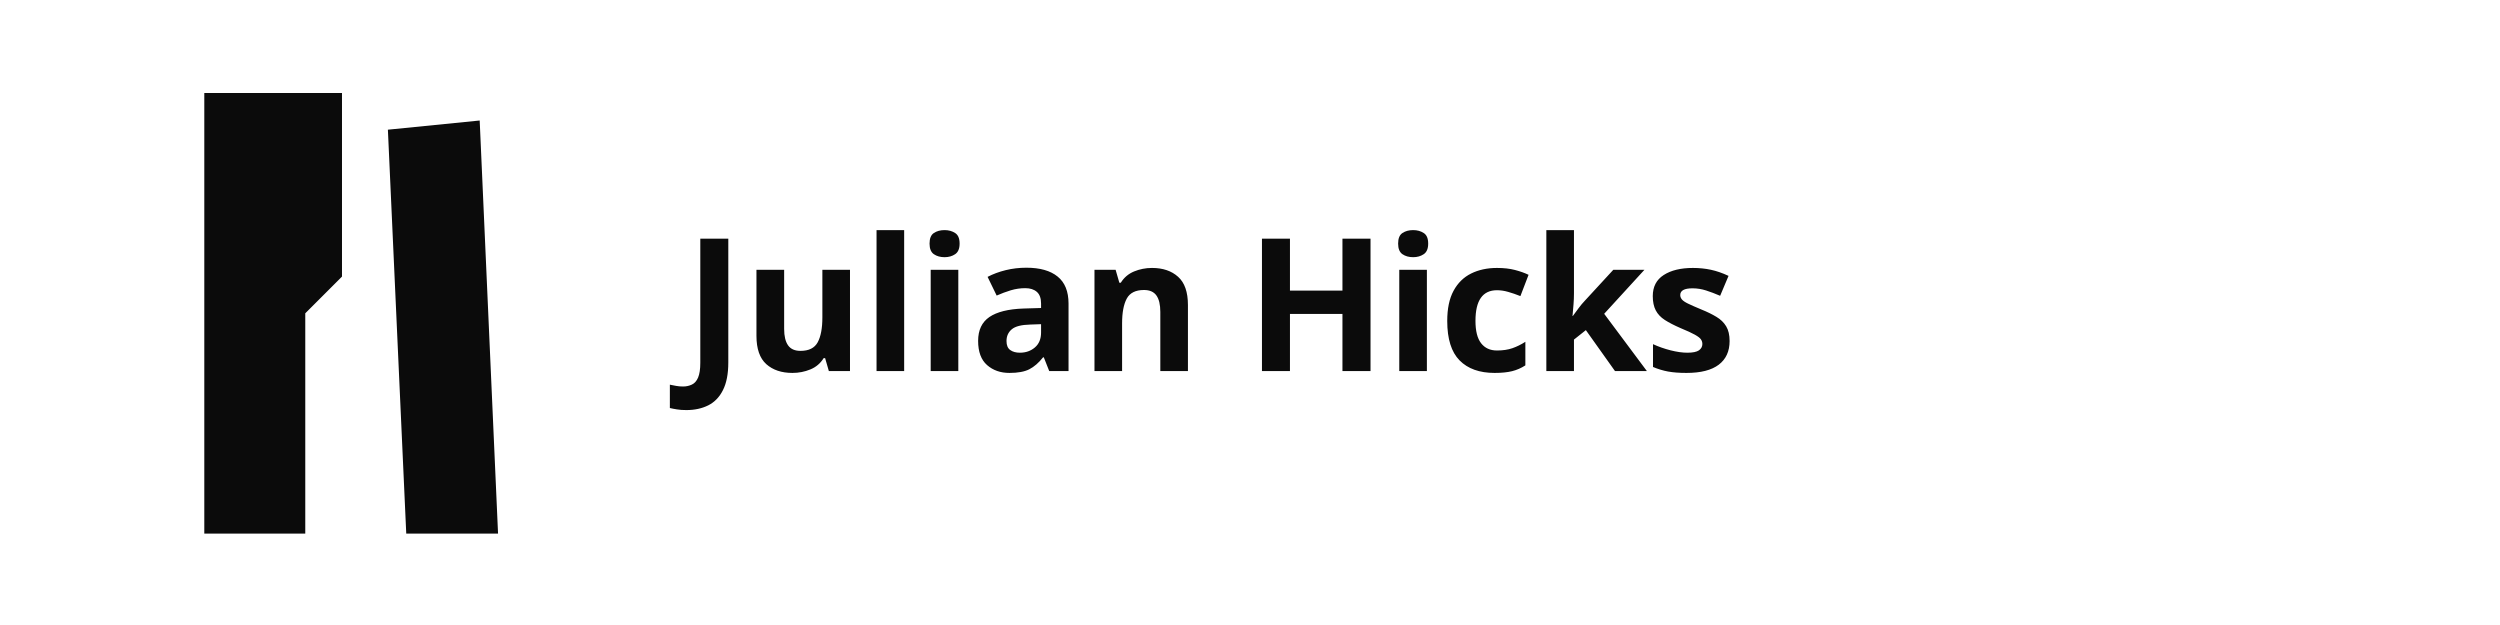
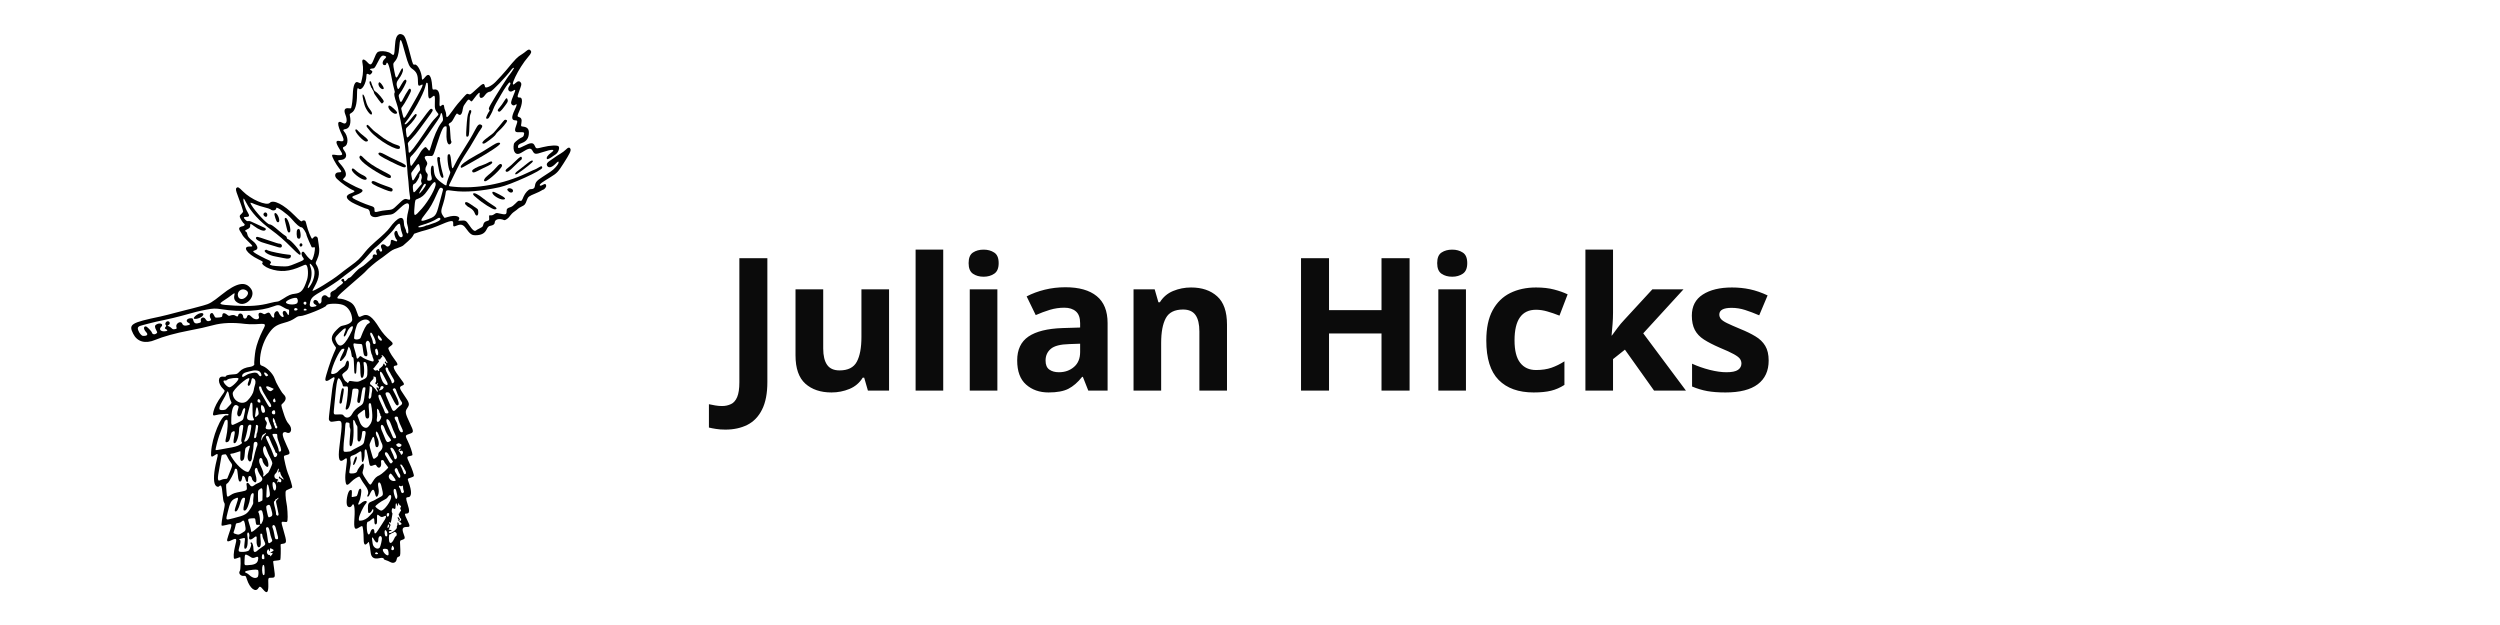
<svg xmlns="http://www.w3.org/2000/svg" width="512" height="128" viewBox="0 0 512 128">
-   <g transform="translate(8,4) scale(0.47)">
-     <path d="M 72 32 L 132 32 L 132 112 L 116 128 L 116 224 L 72 224 Z" fill="#0B0B0B" />
-     <path d="M 152 48 L 192 44 L 200 224 L 160 224 Z" fill="#0B0B0B" />
+   <g transform="translate(8,0) scale(0.10143) translate(-395,-390)">
+     <g transform="translate(0,2048) scale(0.1,-0.1)" fill="#000000" stroke="none">
+       <path d="M11225 15890c-55 -21 -81 -89 -89 -231 -13 -209 -16 -214 -85 -158 -43 34 -144 54 -218 43 -52 -8 -72 -30 -107 -122 -63 -162 -79 -173 -148 -98 -74 81 -118 70 -97 -23 18 -80 13 -219 -10 -310 -11 -46 -21 -85 -21 -87 0 -10 -31 -2 -59 13 -59 35 -101 -61 -106 -242 -3 -108 -16 -215 -32 -269 -4 -16 -12 -17 -52 -12 -80 11 -103 -35 -66 -128 51 -127 23 -213 -55 -168 -116 66 -120 -21 -11 -249 50 -107 37 -137 -52 -116 -82 18 -83 -30 -3 -158 46 -73 56 -93 56 -109 0 -23 -56 -28 -155 -11 -62 10 -63 -5 -10 -110 27 -53 74 -126 103 -162 59 -71 58 -82 -8 -83 -75 -1 -96 -71 -38 -129 79 -80 253 -203 331 -232 44 -17 32 -35 -40 -60 -123 -43 -119 -105 12 -184 63 -38 289 -135 315 -135 22 0 50 -41 50 -74 0 -78 85 -113 185 -76 37 14 99 25 163 30 120 9 128 13 267 145 146 140 209 114 160 -65 -28 -102 -37 -218 -21 -269 24 -77 30 -177 11 -184 -15 -6 -35 25 -35 56 0 7 -10 32 -22 57 -13 28 -22 66 -22 101 -3 165 -127 120 -291 -106 -40 -55 -136 -147 -282 -272 -74 -63 -153 -142 -198 -197 -125 -156 -157 -187 -306 -295 -79 -57 -178 -132 -219 -166 -151 -123 -550 -366 -550 -335 0 5 19 41 42 82 107 187 116 323 31 454 -12 19 -10 29 18 88 46 98 57 188 36 303 -9 50 -17 102 -17 115 0 53 -56 74 -88 33 -11 -14 -24 -25 -29 -25 -16 0 -90 181 -108 265 -10 44 -23 86 -28 93 -11 14 -53 16 -62 2 -15 -24 -45 -3 -154 108 -219 222 -432 331 -502 256 -63 -68 -383 69 -545 234 -82 84 -101 94 -128 67 -19 -20 -13 -54 26 -155 45 -113 108 -302 108 -320 0 -9 -16 -32 -36 -50 -31 -27 -35 -37 -30 -62 6 -30 70 -130 88 -136 20 -9 7 -42 -19 -47 -90 -18 -103 -44 -58 -111 15 -21 33 -53 42 -71 8 -18 57 -73 109 -122 110 -106 112 -111 39 -109 -159 4 -60 -144 171 -257 96 -47 103 -52 82 -73 -21 -21 59 -85 143 -115 217 -78 401 -64 653 50 69 31 80 33 93 20 37 -36 44 -201 14 -294 -71 -214 -118 -269 -245 -284 -82 -9 -121 -25 -244 -105 -58 -38 -93 -54 -116 -54 -18 0 -78 -12 -132 -26 -222 -59 -410 -73 -723 -55 -331 20 -341 25 -209 111 46 29 108 73 139 97 66 52 74 53 64 11 -18 -79 2 -124 70 -163 159 -93 371 129 267 280 -113 164 -290 130 -593 -113 -202 -161 -242 -185 -375 -221 -234 -63 -260 -70 -334 -87 -41 -9 -145 -36 -232 -60 -86 -24 -219 -57 -295 -74 -603 -127 -650 -156 -552 -350 81 -162 244 -207 444 -123 155 66 416 138 680 188 202 38 344 70 490 109 180 49 397 58 645 26 58 -7 136 -9 200 -6 234 15 230 19 153 -131 -61 -118 -123 -289 -142 -393 -14 -70 -32 -270 -26 -280 11 -18 -27 -48 -72 -55 -111 -16 -176 -44 -226 -98 -48 -51 -48 -51 -140 -57 -90 -6 -137 -20 -137 -41 0 -7 -19 -8 -53 -4 -115 15 -113 -140 2 -249 40 -39 42 -34 -38 -145 -84 -118 -135 -216 -158 -304 -22 -84 -14 -97 50 -78 62 19 240 32 249 18 12 -20 -4 -29 -42 -23 -100 16 -291 -448 -306 -743 -6 -105 3 -111 84 -56 56 38 61 21 29 -103 -61 -238 -72 -432 -30 -504 20 -34 57 -48 76 -29 43 43 57 14 72 -154 9 -98 18 -151 29 -167 21 -29 20 -53 -4 -163 -34 -158 -54 -295 -43 -306 7 -7 40 -2 97 12 126 31 124 39 37 -216 -44 -125 -32 -139 73 -89 99 47 105 34 62 -131 -28 -110 -36 -240 -13 -248 6 -2 34 4 60 14 26 11 52 19 57 19 16 0 11 -254 -5 -276 -35 -47 10 -107 77 -102 41 3 41 3 65 -71 60 -183 176 -271 232 -175 25 42 41 37 97 -31 77 -94 108 -60 103 112 -4 128 -4 128 61 128 79 0 81 7 55 187 -9 62 -17 122 -18 133 -2 18 6 21 66 26 37 3 72 10 78 16 8 8 13 240 6 298 -2 16 6 21 40 25 88 13 89 28 17 278 -51 176 -51 172 20 165 55 -6 55 -6 62 33 10 56 -3 284 -21 353 -8 33 -16 101 -18 152 -2 93 -2 93 60 119 34 14 67 30 73 36 11 11 -43 194 -87 293 -13 31 -35 108 -49 171 -42 194 -45 172 25 193 79 22 79 25 -6 207 -78 170 -91 232 -51 251 19 8 31 8 46 0 101 -54 141 75 52 170 -40 43 -69 105 -114 251 -43 138 -43 130 -5 165 73 66 77 124 14 183 -14 13 -41 49 -58 80 -18 30 -36 62 -42 71 -31 50 -64 121 -80 169 -29 91 -158 223 -244 251 -47 16 -51 22 -51 100 0 175 66 389 166 539 94 140 157 186 312 229 120 33 167 54 244 106 36 25 58 33 92 33 84 0 526 179 526 213 0 41 231 51 335 13 105 -37 181 -157 188 -295 2 -52 -65 -98 -178 -121 -55 -11 -66 -18 -137 -88 -126 -125 -129 -205 -14 -355 6 -8 -10 -52 -47 -127 -47 -98 -167 -468 -167 -516 0 -49 40 -44 119 13 69 50 83 33 50 -60 -19 -55 -33 -152 -83 -596 -20 -172 -20 -175 4 -199 20 -20 26 -20 122 -5 142 22 141 31 72 -521 -31 -248 -2 -326 95 -252 65 50 68 38 40 -171 -15 -110 -19 -179 -15 -235 11 -126 31 -135 116 -47 55 57 151 117 170 106 5 -3 20 -28 34 -55 14 -27 47 -78 74 -113 62 -81 82 -149 58 -195 -10 -20 -12 -33 -6 -37 16 -10 29 3 51 53 48 106 80 111 100 15 17 -82 40 -96 64 -39 18 42 19 93 3 170 -20 103 38 119 62 18 47 -196 47 -192 -33 -233 -34 -17 -73 -39 -87 -48 -14 -10 -46 -25 -73 -35 -66 -25 -77 -44 -77 -143 0 -45 5 -85 10 -88 20 -12 52 8 66 41 8 19 19 34 24 34 17 0 11 -55 -7 -71 -10 -9 -35 -36 -55 -60 -45 -55 -119 -97 -179 -101 -44 -3 -44 -3 -41 46 3 56 89 240 135 290 65 70 -16 85 -91 16 -57 -52 -75 -34 -37 39 26 49 51 204 38 237 -12 31 -42 15 -53 -28 -27 -103 -29 -107 -68 -113 -20 -3 -45 -8 -55 -10 -17 -3 -18 2 -12 58 7 77 -3 97 -39 77 -48 -25 -86 -249 -54 -310 21 -40 72 -40 93 0 43 84 68 -32 53 -250 -15 -217 2 -251 95 -189 26 17 53 29 61 26 15 -6 29 -125 30 -267 1 -110 27 -134 80 -73 24 28 24 28 30 -2 4 -16 11 -50 16 -75 5 -25 12 -75 15 -112 10 -104 66 -142 171 -119 58 13 94 8 94 -14 0 -8 18 -19 43 -26 23 -6 60 -22 83 -35 67 -39 128 -12 136 60 2 16 11 33 21 37 9 5 25 13 35 18 18 9 21 66 12 236 -5 80 -5 80 45 96 56 18 59 31 28 113 -42 111 -27 146 64 146 69 0 69 13 3 149 -52 107 -54 121 -16 121 68 0 74 49 24 201 -34 105 -33 129 7 129 82 0 87 114 15 311 -23 63 -23 65 46 85 31 9 58 23 61 32 8 20 -36 150 -87 257 -62 132 -61 137 18 150 23 4 42 12 42 19 0 42 -48 186 -92 273 -60 122 -60 123 32 153 89 29 90 42 6 218 -95 201 -100 229 -51 302 53 79 48 99 -70 270 -95 137 -98 157 -29 186 46 19 43 33 -25 122 -156 205 -184 273 -113 280 59 6 52 33 -35 147 -62 81 -118 188 -110 209 3 8 24 27 47 41 51 32 52 58 3 99 -91 75 -172 168 -230 261 -147 240 -239 303 -353 245 -60 -30 -66 -27 -91 48 -53 160 -87 206 -186 252 -74 34 -130 49 -185 50 -74 0 -37 50 167 224 44 38 112 97 150 131 39 34 102 89 142 123 39 34 79 72 87 83 22 32 202 185 266 227 30 19 102 72 160 118 93 72 116 86 201 113 53 18 108 42 121 54 13 12 57 51 98 86 44 37 85 82 98 107 12 24 23 44 25 44 1 0 33 11 71 25 38 14 114 36 170 50 55 14 157 50 226 79 289 124 327 130 322 49 -4 -60 6 -66 71 -38 83 34 128 22 179 -47 92 -126 122 -148 198 -148 117 0 187 36 225 115 30 60 40 69 95 80 43 9 70 32 70 59 0 69 91 93 190 52 24 -10 93 41 122 89 16 25 51 60 85 83 32 22 65 47 72 56 8 9 41 30 75 46 65 31 73 40 106 132 24 66 39 77 175 133 49 20 101 45 116 56 15 10 31 19 37 19 19 0 62 50 62 73 0 42 -24 52 -63 28 -39 -24 -67 -27 -67 -8 0 23 30 46 213 158 134 82 157 106 266 278 129 202 156 259 140 295 -18 38 -47 32 -95 -17 -22 -23 -72 -60 -110 -82 -38 -22 -89 -55 -113 -74 -24 -18 -68 -49 -97 -67 -57 -36 -74 -68 -55 -102 27 -50 94 -35 166 38 55 56 65 60 65 27 0 -24 -50 -90 -108 -141 -34 -30 -49 -40 -218 -149 -115 -74 -142 -106 -151 -177 -6 -51 -31 -70 -94 -70 -35 0 -106 -78 -135 -147 -37 -90 -41 -95 -77 -87 -26 5 -35 0 -86 -53 -37 -39 -71 -64 -96 -73 -72 -22 -85 -36 -85 -84 0 -71 -17 -76 -152 -45 -55 13 -57 12 -96 -15 -29 -20 -50 -27 -74 -24 -33 3 -33 3 -30 -49 3 -52 3 -52 -45 -66 -49 -14 -66 -34 -78 -89 -4 -22 -19 -34 -68 -58 -34 -17 -66 -35 -71 -41 -32 -30 -72 1 -151 119 -50 75 -69 85 -148 78 -68 -6 -68 -6 -53 15 49 71 -72 104 -216 59 -34 -11 -66 -20 -69 -20 -3 0 -21 24 -39 52 -39 63 -38 93 10 236 17 52 37 133 44 180 14 103 6 100 165 78 232 -33 562 -6 929 74 225 49 862 340 862 392 -1 40 -18 41 -77 4 -32 -20 -62 -36 -67 -36 -5 0 -83 -35 -175 -79 -461 -218 -1013 -320 -1475 -271 -109 11 -104 2 -56 96 22 43 78 158 124 254 46 96 114 218 150 270 66 97 164 256 251 410 26 47 63 105 82 129 39 52 42 77 8 93 -42 19 -66 -2 -119 -103 -71 -136 -136 -245 -305 -512 -35 -54 -81 -136 -103 -183 -57 -118 -59 -116 -78 64 -13 132 -22 152 -61 132 -29 -16 -1 -280 37 -338 13 -20 11 -30 -26 -122 -22 -55 -40 -114 -40 -130 0 -41 -11 -43 -56 -12 -160 109 -193 156 -203 295 -6 79 -7 82 -31 82 -32 0 -41 -131 -16 -219 18 -60 -2 -88 -59 -84 -33 3 -35 13 -20 90 6 32 4 42 -19 68 -32 39 -34 91 -6 138 26 43 25 65 -6 111 -48 74 -34 97 58 93 91 -4 77 -24 154 213 104 323 134 385 182 385 25 0 25 0 19 -126 -5 -129 6 -198 38 -232 27 -30 81 32 55 63 -6 8 -14 73 -17 154 -4 100 -10 144 -20 152 -22 19 -15 45 19 60 22 10 42 33 67 81 60 111 65 116 88 96 49 -44 83 -10 98 99 4 30 17 67 31 85 13 18 35 50 49 71 29 42 44 46 70 17 26 -28 30 -27 76 38 82 113 127 149 115 92 -18 -91 48 -106 105 -24 31 46 73 74 110 74 32 0 325 306 429 448 21 28 50 43 50 26 0 -6 -81 -127 -90 -134 -22 -16 -274 -411 -374 -586 -48 -85 -53 -103 -34 -122 8 -8 8 -15 1 -24 -28 -36 -72 -130 -66 -144 8 -21 45 -14 58 11 6 11 23 41 38 66 15 25 35 70 46 100 10 30 36 84 57 121 22 37 66 115 99 173 77 135 157 250 175 250 27 0 22 -37 -10 -81 -47 -66 9 -133 76 -89 62 40 63 30 9 -99 -49 -118 -55 -154 -27 -179 23 -21 41 -21 69 -2 39 27 35 -3 -13 -103 -71 -148 -67 -211 14 -212 41 0 47 -16 27 -71 -54 -143 -46 -172 43 -169 110 4 116 1 100 -58 -7 -25 -18 -37 -46 -49 -38 -15 -114 -72 -144 -108 -20 -23 -24 -117 -8 -159 26 -71 79 -83 153 -36 146 92 185 99 219 38 42 -77 58 -79 205 -30 192 65 272 61 176 -8 -76 -55 -110 -107 -85 -132 10 -10 75 24 127 65 6 4 26 18 45 30 53 35 88 128 60 162 -23 27 -176 20 -315 -15 -139 -35 -139 -35 -165 24 -31 74 -81 72 -230 -5 -92 -47 -110 -49 -110 -11 0 35 20 53 83 76 93 35 137 101 137 209 0 76 -35 111 -118 121 -44 5 -45 6 -33 71 13 72 0 106 -46 120 -42 12 -41 24 1 116 68 150 76 279 17 279 -55 0 -59 12 -28 97 62 170 63 172 46 201 -23 41 -61 41 -105 -2 -165 -160 58 305 253 527 60 68 72 101 47 128 -24 27 -45 24 -90 -14 -21 -19 -59 -46 -84 -62 -97 -60 -117 -80 -324 -330 -42 -51 -141 -159 -211 -231 -81 -82 -202 -138 -211 -96 -17 85 -36 79 -174 -49 -122 -112 -122 -112 -157 -100 -35 13 -35 13 -102 -61 -90 -97 -154 -175 -226 -277 -104 -146 -124 -157 -125 -71 0 19 -9 55 -20 79 -11 24 -20 56 -20 71 0 44 -25 58 -55 30 -37 -35 -44 -19 -38 83 9 173 -24 251 -102 240 -42 -5 -42 -5 -48 73 -15 212 -68 275 -145 174 -40 -52 -62 -62 -62 -28 -1 127 -88 298 -145 284 -33 -8 -38 3 -80 164 -79 307 -110 397 -147 428 -24 19 -62 30 -83 22zm65 -203c12 -40 39 -135 60 -212 51 -186 79 -248 133 -284 90 -62 117 -121 117 -255 0 -87 12 -102 62 -73 47 27 44 1 -13 -108 -53 -102 -65 -125 -140 -255 -23 -41 -72 -127 -109 -190 -78 -137 -88 -141 -110 -40 -9 41 -20 87 -24 101 -6 20 -2 33 17 55 49 59 177 293 177 324 0 38 -27 52 -47 24 -32 -44 -95 -153 -118 -201 -38 -81 -56 -69 -81 55 -5 25 -1 38 19 62 45 52 139 229 135 253 -8 56 -50 27 -103 -70 -57 -105 -66 -111 -82 -63 -24 71 -17 117 27 172 53 67 92 151 88 191 -5 50 -20 38 -64 -51 -72 -147 -79 -146 -110 15 -30 154 -30 159 10 203 51 57 76 136 88 280 14 180 29 195 68 67zm-356 -237c35 -13 33 -25 -10 -65 -49 -46 -48 -120 1 -120 23 0 30 5 35 25 17 73 59 -20 96 -215 33 -175 56 -277 68 -313 10 -27 11 -44 4 -56 -14 -25 -3 -84 39 -206 20 -58 37 -121 38 -140 2 -19 12 -71 23 -115 11 -44 30 -138 42 -210 12 -71 32 -186 46 -255 13 -69 28 -183 34 -255 6 -71 15 -159 20 -195 5 -36 12 -112 15 -170 3 -58 10 -134 15 -170 5 -36 12 -111 15 -167 3 -56 12 -137 19 -180 17 -96 11 -107 -45 -88 -56 20 -76 10 -193 -104 -109 -106 -108 -105 -240 -116 -44 -4 -104 -13 -133 -21 -91 -24 -102 -21 -100 25 2 53 -12 66 -96 91 -92 27 -299 118 -334 145 -34 28 -27 38 49 65 155 57 182 104 78 135 -58 18 -318 157 -332 179 -4 5 10 24 30 41 58 51 25 153 -91 281 -49 54 -49 74 3 74 118 1 157 90 83 187 -37 49 -37 68 2 83 88 34 82 208 -12 312 -20 23 -11 34 36 42 85 13 119 125 85 278 -5 23 -1 29 38 52 70 41 108 170 108 373 0 110 8 139 33 114 59 -59 157 104 157 263 0 39 15 46 50 24 16 -10 23 -9 45 12 32 30 32 58 -1 70 -36 14 -25 35 20 36 46 1 53 9 102 104 78 154 98 173 158 150zm863 -552c4 -7 8 -73 8 -147 0 -163 14 -187 78 -132 60 53 64 43 58 -145 -3 -87 6 -115 55 -173 26 -32 26 -32 -29 -89 -72 -73 -102 -114 -241 -321 -183 -271 -288 -407 -307 -395 -5 3 -9 29 -9 57 -1 29 -5 72 -10 97 -9 45 -9 45 74 130 45 47 116 132 156 190 41 58 113 157 161 220 118 157 124 171 89 190 -25 13 -40 -3 -188 -204 -125 -171 -252 -330 -285 -359 -28 -25 -34 -14 -45 83 -10 85 -10 85 38 128 85 75 184 209 174 236 -11 29 -31 17 -82 -46 -76 -95 -128 -148 -146 -148 -23 0 -20 10 12 50 140 173 350 554 387 700 21 86 23 90 34 90 5 0 13 -6 18 -12zm296 -644c21 -103 22 -99 -26 -161 -69 -90 -148 -273 -212 -495 -21 -73 -27 -76 -59 -28 -14 22 -34 40 -43 40 -19 0 -82 -64 -103 -106 -34 -67 -174 -274 -185 -274 -16 0 -25 45 -25 119 0 55 1 57 54 108 30 29 88 101 129 161 41 59 97 137 124 172 27 36 81 112 119 170 39 58 95 139 126 182 37 51 57 90 62 118 8 51 28 49 39 -6zm-456 -1046c10 -59 9 -65 -12 -88 -12 -14 -44 -62 -70 -108 -56 -99 -66 -99 -82 -1 -12 69 -12 76 7 99 11 14 34 45 51 70 77 109 91 113 106 28zm37 -172c7 -26 6 -47 -3 -72 -10 -29 -10 -41 0 -66 10 -26 10 -32 -2 -42 -8 -6 -43 -46 -78 -89 -75 -92 -84 -92 -92 -1 -7 72 2 97 40 109 21 6 91 124 91 153 0 60 30 66 44 8zm284 -164c11 -75 -137 -342 -277 -502 -157 -177 -168 -176 -151 20 13 160 11 155 68 176 77 29 131 74 185 154 124 185 166 220 175 152zm-198 -21c0 -32 -123 -191 -137 -178 -4 5 46 98 93 175 18 27 44 29 44 3zm334 -74c17 -12 17 -16 -2 -83 -11 -38 -40 -143 -63 -234 -64 -245 -70 -253 -268 -321 -122 -42 -122 -15 -1 136 85 106 142 207 221 388 56 129 71 144 113 114zm-3964 -284c101 -196 269 -379 506 -553 153 -112 264 -209 417 -363 147 -148 177 -168 177 -115 0 49 -194 273 -249 287 -18 5 -27 15 -29 33 -2 16 -13 30 -31 39 -16 8 -69 49 -118 91 -123 107 -168 138 -200 138 -47 0 -288 257 -367 393 -33 57 -30 57 81 10 49 -20 133 -47 188 -60 54 -13 106 -30 115 -38 45 -41 120 -26 120 25 0 39 224 -119 307 -217 102 -119 165 -173 204 -173 25 0 99 -116 99 -156 0 -11 93 -228 103 -242 7 -8 21 -11 40 -6 30 6 30 6 24 -62 -6 -72 -41 -184 -60 -196 -15 -9 -88 62 -130 125 -23 35 -36 47 -51 45 -34 -5 -34 -69 0 -113 38 -50 33 -54 -142 -124 -157 -64 -157 -64 -303 -58 -155 6 -221 19 -221 42 0 8 5 15 10 15 27 0 9 49 -22 62 -90 36 -288 141 -308 163 -23 24 -23 24 6 35 48 17 59 26 62 53 4 33 -37 98 -85 134 -79 60 -110 96 -117 140 -4 27 -13 46 -26 53 -29 15 -25 29 13 45 56 25 71 42 70 80 -1 45 7 44 77 -9 98 -75 194 -111 225 -86 26 21 17 41 -27 58 -24 9 -97 43 -162 75 -93 46 -125 58 -148 53 -25 -5 -36 0 -65 29 -40 40 -36 55 12 55 74 0 82 22 35 97 -56 90 -106 273 -75 273 3 0 23 -35 45 -77zm3924 -328c10 -28 -66 -73 -174 -104 -25 -7 -53 -17 -62 -22 -10 -5 -26 -9 -36 -9 -10 0 -22 -4 -27 -8 -15 -13 -89 -32 -125 -32 -44 0 -24 25 34 41 133 37 259 89 330 138 30 20 51 19 60 -4zm-804 -177c4 -35 17 -85 28 -111 25 -56 17 -87 -23 -87 -26 0 -55 43 -69 103 -13 56 -73 13 -61 -45 8 -44 36 -108 47 -108 10 0 11 -27 0 -34 -5 -3 -27 4 -50 15 -56 28 -72 20 -72 -33 0 -65 -57 -111 -92 -73 -60 65 -134 25 -94 -50 21 -39 16 -65 -13 -65 -12 0 -23 11 -30 30 -9 27 -12 29 -35 19 -31 -14 -39 -45 -21 -81 16 -32 5 -44 -26 -28 -28 15 -58 -10 -52 -43 4 -18 -4 -30 -34 -52 -21 -16 -65 -55 -98 -86 -33 -31 -82 -68 -110 -82 -29 -15 -73 -53 -105 -88 -81 -92 -110 -119 -129 -119 -9 0 -29 -16 -44 -35 -33 -41 -57 -46 -57 -10 0 29 -30 35 -51 9 -11 -14 -10 -19 9 -34 32 -27 28 -34 -43 -86 -36 -25 -70 -54 -75 -65 -6 -10 -29 -27 -53 -37 -54 -24 -71 -45 -64 -79 11 -59 -24 -80 -63 -38 -53 56 -127 9 -117 -75 8 -65 -50 -100 -66 -40 -8 30 -52 53 -76 40 -33 -17 -28 -66 9 -85 50 -26 41 -39 -32 -50 -67 -10 -85 17 -64 98 23 89 52 115 276 243 108 63 292 185 340 226 25 21 118 93 208 159 180 134 220 171 365 337 55 62 108 119 120 127 73 51 347 324 380 378 45 74 102 125 121 107 4 -5 12 -37 16 -72zm-1746 -847c27 -92 -13 -244 -92 -349 -45 -62 -50 -22 -6 64 50 99 61 241 25 332 -12 30 -18 58 -14 65 11 17 72 -61 87 -112zm-1384 -416c60 -31 65 -78 14 -135 -63 -69 -150 -63 -168 13 -23 91 71 165 154 122zm1038 -167c21 -27 23 -74 4 -98 -37 -45 -227 -32 -227 16 0 44 195 115 223 82zm190 -91c2 -10 -2 -24 -8 -32 -16 -19 -50 -2 -50 25 0 33 52 39 58 7zm-475 -86c34 -21 77 -42 95 -46 33 -7 33 -7 30 -63 -4 -68 -15 -70 -47 -8 -37 72 -106 34 -72 -40 16 -35 14 -44 -9 -44 -25 0 -67 45 -81 87 -23 70 -107 7 -92 -69 10 -49 -37 -38 -62 14 -29 60 -47 68 -96 41 -40 -22 -40 -22 -75 -2 -62 34 -99 6 -76 -60 25 -70 -81 -80 -142 -13 -49 54 -85 55 -98 5 -14 -53 -78 -45 -78 9 0 12 -7 30 -17 40 -29 33 -83 17 -83 -24 0 -22 -27 -23 -54 -3 -23 18 -61 19 -104 4 -28 -10 -35 -8 -62 14 -58 49 -100 43 -100 -14 0 -30 -16 -37 -105 -42 -38 -2 -40 0 -62 46 -15 31 -29 47 -42 47 -42 0 -58 -65 -26 -113 18 -28 9 -40 -36 -50 -29 -7 -47 4 -72 46 -32 50 -103 22 -91 -37 5 -31 3 -34 -27 -45 -73 -25 -109 -11 -125 51 -10 42 -11 43 -52 42 -79 -1 -110 -61 -47 -91 53 -25 40 -44 -39 -56 -46 -7 -73 5 -86 39 -26 68 -140 1 -117 -69 11 -34 9 -36 -36 -44 -30 -4 -40 -1 -63 22 -15 15 -40 32 -57 38 -30 10 -30 10 -3 24 33 18 33 61 0 74 -44 16 -85 -46 -52 -79 9 -9 8 -16 -5 -30 -23 -25 -21 -37 8 -50 46 -21 25 -42 -44 -42 -73 0 -102 46 -56 90 61 58 -25 95 -102 45 -30 -20 -29 -52 3 -112 25 -48 25 -48 3 -66 -34 -28 -81 -19 -90 16 -8 32 -102 127 -124 127 -51 0 -47 -59 7 -116 48 -51 20 -82 -67 -75 -27 3 -71 55 -91 108 -25 65 -7 86 98 111 46 11 117 29 158 41 41 12 161 39 267 60 105 22 256 58 335 80 307 86 360 99 522 130 129 25 180 26 301 7 385 -62 795 -39 1045 57 92 36 119 34 193 -12zm286 -30c23 -15 5 -41 -29 -41 -22 0 -30 5 -30 18 0 32 28 42 59 23zm182 -12c26 -14 15 -29 -22 -29 -31 0 -36 9 -17 28 15 15 15 15 39 1zm1263 -230c36 -28 33 -46 -11 -66 -36 -17 -87 -114 -150 -282 -15 -42 -133 -50 -133 -8 2 92 48 269 79 301 69 71 164 96 215 55zm-319 -151c-4 -18 -11 -39 -15 -48 -139 -301 -244 -381 -315 -240 -40 78 -36 91 57 186 116 119 160 127 113 19 -14 -32 -25 -66 -23 -77 6 -35 45 7 65 69 29 93 136 175 118 91zm399 -128c58 -110 74 -164 57 -189 -13 -20 -51 -4 -51 21 0 27 -17 82 -41 131 -32 66 2 101 35 37zm158 -60c37 -46 41 -63 16 -68 -27 -5 -68 42 -68 78 0 40 12 38 52 -10zm-219 -103c12 -22 16 -43 12 -60 -7 -28 21 -174 37 -191 4 -6 8 -16 8 -24 0 -8 7 -29 16 -48 20 -42 12 -68 -19 -61 -83 20 -186 65 -215 94 -20 20 -35 16 -57 -16 -21 -32 -45 -27 -45 10 0 10 -11 53 -23 96 -52 170 -52 190 -1 177 15 -4 53 -8 83 -8 55 -1 55 -1 67 -86 17 -129 23 -150 47 -159 53 -20 59 16 27 159 -11 49 -17 97 -13 107 19 53 51 57 76 10zm-394 -128c12 -23 25 -70 28 -105 4 -43 10 -64 19 -64 24 0 29 -25 34 -180 5 -147 6 -155 25 -155 18 0 20 8 25 110 5 112 11 135 34 135 31 0 41 -33 42 -140 2 -146 10 -190 35 -190 38 0 54 127 34 268 -6 49 -5 52 14 52 42 0 61 -53 61 -170 0 -146 -3 -150 -144 -211 -50 -21 -58 -22 -186 -3 -31 5 -38 2 -50 -21 -12 -22 -16 -24 -25 -12 -5 7 -21 19 -33 26 -26 14 -75 111 -70 138 2 9 23 30 47 47 63 45 80 72 87 141 10 107 -38 129 -66 30 -10 -36 -21 -50 -65 -79 -29 -19 -65 -51 -80 -69 -40 -54 -153 -82 -148 -37 13 134 175 476 229 486 53 10 52 2 -5 -111 -48 -96 -58 -135 -32 -135 22 0 102 97 111 135 6 22 18 60 26 85 9 25 17 51 20 58 6 19 10 15 33 -29zm561 -40c16 -57 10 -94 -14 -94 -24 0 -52 101 -34 123 19 23 37 12 48 -29zm161 -178c7 -20 18 -40 26 -44 7 -5 11 -12 8 -18 -9 -14 -25 -11 -25 6 0 8 -7 15 -15 15 -8 0 -15 -7 -15 -15 0 -9 7 -18 15 -21 17 -7 20 -40 5 -49 -6 -3 -14 5 -20 19 -12 34 -26 33 -34 -1 -3 -17 -21 -39 -46 -56 -23 -15 -38 -32 -35 -38 14 -21 -4 -44 -19 -24 -10 14 -17 15 -33 7 -15 -8 -25 -7 -41 4 -22 15 -30 44 -13 44 4 0 20 17 33 38 14 20 38 50 52 66 20 20 24 32 17 39 -18 18 -13 36 8 30 13 -3 21 2 25 15 4 11 13 23 21 26 17 6 20 36 4 36 -5 0 -7 4 -4 10 10 16 73 -50 86 -89zm49 -200c0 -9 9 -27 20 -41 11 -14 20 -28 20 -31 0 -4 17 -36 38 -70 50 -84 53 -93 36 -118 -19 -26 -44 -27 -44 -3 0 11 -11 39 -25 63 -89 158 -107 202 -96 227 13 27 51 8 51 -27zm-2586 -54c26 -34 34 -71 17 -81 -15 -10 -35 3 -52 33 -21 36 -60 46 -120 31 -24 -6 -55 -14 -69 -17 -14 -3 -48 -21 -77 -39 -54 -35 -63 -34 -63 2 0 25 39 58 80 67 14 3 48 12 75 20 97 29 180 22 209 -16zm2490 -66c18 -36 45 -86 59 -111 44 -74 28 -108 -31 -67 -35 25 -54 59 -83 146 -39 122 -1 145 55 32zm-2350 30c27 -29 28 -29 8 -40 -28 -15 -28 -15 -52 19 -37 53 -2 69 44 21zm2186 -61c14 0 24 -90 11 -103 -16 -16 -14 -47 4 -47 9 0 18 7 21 15 4 8 11 15 16 15 6 0 3 -11 -6 -25 -15 -23 -15 -25 4 -35 13 -7 20 -21 20 -38 -1 -25 -2 -25 -14 -9 -19 25 -39 22 -31 -5 4 -13 11 -27 16 -32 12 -13 12 -36 0 -36 -5 0 -12 8 -15 18 -7 20 -84 102 -111 118 -34 19 -30 50 14 92 31 30 39 44 34 62 -5 19 -3 22 11 17 10 -4 21 -7 26 -7zm-2765 -30c19 -30 -132 -180 -180 -180 -44 0 -137 102 -119 131 3 6 17 9 31 6 17 -3 31 2 44 17 26 27 210 49 224 26zm220 0c4 -6 -3 -35 -16 -64 -23 -56 -21 -86 5 -86 20 0 42 44 51 102 8 55 24 65 59 37 31 -24 34 -72 11 -138 -8 -23 -17 -65 -21 -92 -8 -57 -55 -135 -124 -206 -104 -108 -299 -12 -300 147 0 69 308 344 335 300zm1848 -45c17 -28 33 -66 37 -85 6 -35 6 -35 53 -33 43 3 47 1 53 -23 8 -32 -12 -256 -32 -346 -18 -85 -18 -98 1 -98 47 0 83 93 106 269 6 47 13 100 15 117 5 36 19 42 82 36 48 -5 52 -20 33 -133 -21 -121 -21 -139 1 -150 33 -18 44 4 62 133 23 156 31 178 64 178 24 0 25 -1 19 -52 -32 -276 -33 -281 -116 -332 -66 -40 -121 -97 -150 -155 -41 -79 -119 -97 -165 -39 -25 32 -25 32 -115 30 -106 -3 -98 -19 -80 177 52 561 66 617 132 506zm612 -125c22 0 28 -42 16 -100 -6 -28 -11 -64 -11 -79 0 -41 -31 -78 -48 -58 -10 11 -10 29 0 83 6 38 12 95 12 127 0 38 3 53 8 42 5 -8 15 -15 23 -15zm251 -2c9 -14 -25 -58 -45 -58 -11 0 -22 -6 -24 -12 -4 -10 -8 -9 -16 2 -8 11 -7 16 4 18 8 2 15 13 15 26 0 39 46 56 66 24zm-2468 -13c4 -27 40 -101 74 -152 15 -23 28 -45 29 -50 0 -4 16 -28 34 -53 67 -88 80 -140 37 -140 -13 0 -29 19 -51 58 -52 95 -93 166 -101 177 -46 57 -82 160 -63 179 13 12 38 1 41 -19zm168 11c16 -8 42 -20 59 -26 29 -11 29 -11 0 -35 -35 -28 -35 -28 -69 -15 -27 10 -69 67 -60 82 8 12 38 10 70 -6zm2560 -83c17 -56 85 -198 105 -217 19 -20 9 -55 -18 -70 -16 -8 -50 -38 -77 -66 -69 -72 -81 -67 -128 50 -21 52 -55 130 -75 172 -41 88 -36 112 21 106 28 -3 35 -12 89 -118 63 -127 85 -154 110 -144 35 13 19 86 -43 204 -68 128 -65 121 -49 131 32 20 47 10 65 -48zm-3379 -84c7 -41 22 -92 34 -115 22 -41 22 -41 -27 -92 -27 -27 -57 -60 -66 -71 -19 -22 -99 -30 -127 -12 -23 14 -6 76 40 155 56 95 84 148 98 186 17 50 35 31 48 -51zm3060 -1c5 -7 24 -49 42 -93 52 -128 71 -168 97 -206 31 -46 24 -71 -19 -67 -23 2 -32 9 -37 28 -7 25 -25 66 -85 195 -36 76 -50 129 -40 145 9 14 31 13 42 -2zm-2125 -130c-33 -33 -66 20 -35 54 18 20 18 20 31 -12 8 -21 10 -36 4 -42zm-304 14c3 -31 2 -33 -25 -30 -28 3 -40 25 -29 54 12 30 51 12 54 -24zm-158 -169c0 -103 4 -145 15 -167 24 -46 20 -56 -24 -56 -95 0 -116 27 -92 119 6 20 17 63 25 96 36 144 36 145 56 145 19 0 20 -8 20 -137zm2407 22c26 -213 13 -283 -70 -372 -49 -54 -140 -1 -173 102 -9 28 -22 64 -30 82 -25 56 -28 51 108 152 27 20 31 9 32 -68 1 -72 14 -101 47 -101 36 0 43 39 30 166 -12 122 -7 149 28 142 12 -3 19 -27 28 -103zm-2702 51c18 -13 18 -16 2 -73 -21 -72 -21 -103 -3 -128 22 -30 59 -8 75 46 24 81 40 111 59 107 21 -4 20 -16 -6 -136 -24 -112 -12 -99 -141 -162 -128 -63 -124 -66 -119 102 6 206 57 300 133 244zm512 -5c35 -41 48 -131 18 -131 -2 0 -11 -3 -19 -6 -22 -8 -46 51 -46 111 0 50 17 60 47 26zm-98 -107c8 -55 7 -60 -20 -86 -40 -41 -53 -37 -45 15 4 23 9 62 12 87 11 95 39 86 53 -16zm2441 -11c0 -12 5 -25 10 -28 6 -3 10 -17 10 -31 0 -13 5 -24 10 -24 30 0 -12 -101 -47 -114 -30 -12 -43 14 -32 64 6 25 8 77 5 116 -4 38 -3 73 1 78 10 10 43 -35 43 -61zm-2102 -2c4 -42 -7 -54 -42 -45 -31 7 -36 49 -8 70 28 22 47 12 50 -25zm2480 -121c3 -23 11 -51 32 -105 4 -11 22 -50 40 -87 37 -74 35 -101 -6 -96 -27 3 -60 72 -78 160 -4 18 -18 50 -31 70 -38 58 -33 91 15 86 18 -2 26 -10 28 -28zm-2634 14c9 -3 16 -17 16 -31 0 -14 16 -59 35 -100 46 -95 42 -113 -25 -113 -62 0 -77 20 -55 74 20 46 19 66 -5 96 -40 51 -20 95 34 74zm140 -46c9 -17 16 -39 16 -49 0 -10 5 -21 10 -24 6 -3 10 -17 10 -31 0 -13 5 -24 10 -24 6 0 10 -12 10 -26 0 -36 -43 -31 -48 6 -2 14 -8 29 -13 35 -5 5 -9 19 -9 31 0 13 -4 26 -10 29 -13 8 -13 85 -1 85 5 0 17 -14 25 -32zm-947 -134c-3 -74 -15 -159 -28 -214 -25 -102 -20 -121 28 -104 30 10 43 39 63 137 9 47 17 60 40 72 45 24 51 5 29 -105 -20 -106 -18 -133 13 -128 41 6 88 163 88 295 0 46 31 78 67 71 22 -4 22 -14 -8 -187 -18 -105 -20 -137 -11 -152 17 -26 17 -26 -34 -59 -44 -28 -121 -49 -249 -69 -33 -5 -99 -17 -147 -27 -48 -10 -90 -15 -94 -11 -7 7 44 211 75 297 31 87 110 292 113 295 54 42 62 26 55 -111zm3261 116c10 -11 29 -50 42 -87 25 -74 51 -136 81 -196 28 -57 25 -77 -10 -77 -27 0 -32 6 -61 78 -17 42 -49 114 -71 160 -56 118 -45 191 19 122zm-701 -2c6 -7 16 -30 22 -50 7 -20 19 -42 27 -49 13 -11 15 -37 13 -156 -3 -124 -1 -145 13 -160 36 -35 71 36 80 162 3 35 6 40 29 43 40 5 51 -16 39 -74 -6 -27 -14 -74 -19 -105 -14 -85 -22 -94 -134 -148 -56 -28 -113 -59 -127 -70 -18 -15 -43 -21 -95 -23 -70 -3 -70 -3 -68 85 0 48 7 127 13 174 7 48 15 141 19 207 7 131 9 136 67 122 22 -6 25 -11 23 -49 -1 -23 3 -51 10 -62 11 -17 10 -50 -2 -175 -14 -154 -11 -190 17 -190 42 0 69 235 51 438 -8 90 -2 111 22 80zm-2082 -97c5 -9 -14 -132 -31 -201 -13 -55 -47 -109 -76 -121 -38 -16 -44 -7 -24 34 17 37 50 172 61 250 6 46 50 70 70 38zm138 -21c-5 -69 -17 -131 -24 -136 -5 -3 -9 -22 -9 -43 0 -40 -21 -68 -41 -56 -7 5 -8 19 -5 39 13 63 27 142 30 171 2 17 4 36 4 43 4 27 47 9 45 -18zm2528 13c8 -10 21 -36 28 -58 23 -68 49 -118 91 -173 48 -63 48 -66 8 -86 -54 -28 -62 -19 -119 128 -11 28 -29 70 -39 93 -38 81 -14 151 31 96zm-89 -195c11 -29 23 -66 27 -83 4 -16 18 -49 29 -72 34 -65 18 -126 -45 -176 -13 -11 -23 -30 -23 -45 -1 -32 -13 -50 -58 -81 -43 -30 -44 -29 -86 120 -43 151 -43 138 -7 222 50 119 63 116 80 -17 6 -50 16 -93 23 -98 62 -39 78 86 25 192 -26 52 -34 99 -20 114 12 11 35 -20 55 -76zm-2282 41c0 -7 -15 -26 -34 -44 -22 -21 -37 -46 -42 -71 -7 -36 -8 -37 -14 -14 -9 36 20 110 42 110 10 0 21 7 24 15 7 18 24 20 24 4zm230 -56c0 -31 14 -82 41 -151 44 -114 47 -155 12 -160 -18 -3 -23 2 -23 18 0 34 -39 139 -86 233 -55 109 -55 107 6 107 50 0 50 0 50 -47zm-183 -1c7 -4 19 -28 28 -52 9 -25 30 -74 47 -110 62 -128 68 -142 68 -155 0 -8 9 -17 20 -20 38 -12 15 -85 -26 -85 -15 0 -24 17 -42 72 -13 40 -50 126 -83 192 -32 66 -59 127 -59 136 0 29 21 38 47 22zm-233 -118c18 -7 22 -54 7 -82 -5 -9 -15 -37 -21 -62 -7 -25 -16 -56 -20 -70 -4 -14 -13 -52 -20 -85 -6 -33 -18 -75 -26 -93 -8 -18 -14 -41 -14 -51 0 -29 -57 -151 -74 -157 -54 -21 -208 104 -304 245 -70 103 -75 121 -34 121 15 0 59 12 97 25 39 14 73 25 78 25 4 0 4 -37 1 -83 -8 -97 8 -131 49 -104 26 17 33 42 42 156 7 88 8 93 40 116 42 33 70 34 60 3 -46 -145 -54 -221 -30 -268 31 -60 75 -18 75 70 0 14 7 57 15 95 8 39 15 92 15 118 0 74 19 98 64 81zm2904 -38c46 -15 6 -72 -42 -60 -26 6 -53 40 -42 51 13 14 51 29 56 22 3 -3 15 -9 28 -13zm-2704 -114c17 -52 44 -113 91 -202 13 -25 24 -57 25 -72 0 -30 -77 -198 -91 -198 -4 0 -26 -18 -48 -41 -40 -42 -58 -40 -42 5 10 26 -9 85 -66 203 -27 56 -26 109 1 132 16 13 46 -10 46 -35 0 -56 80 -158 109 -140 27 17 5 137 -33 183 -56 69 -81 174 -51 219 22 33 35 21 59 -54zm2568 1c65 -106 79 -160 49 -187 -22 -20 -35 -8 -47 39 -4 17 -22 60 -41 97 -19 37 -32 72 -28 78 13 21 44 9 67 -27zm129 -2c-23 -17 -15 -41 9 -26 39 24 67 -36 31 -67 -19 -16 -20 -16 -27 4 -6 21 -16 35 -40 61 -16 16 5 47 31 47 19 0 18 -2 -4 -19zm-677 -17c6 -17 40 -184 51 -251 9 -56 27 -71 68 -54 61 24 64 24 83 -8 40 -68 101 -28 91 61 -5 40 -3 49 12 58 19 9 51 -13 51 -36 0 -5 18 -31 40 -58 22 -26 40 -50 40 -53 0 -19 -133 -139 -175 -158 -64 -28 -92 -55 -139 -132 -50 -84 -45 -86 -140 56 -66 98 -73 122 -57 168 24 65 26 143 5 143 -24 -1 -110 -109 -119 -149 -7 -34 -44 -51 -111 -51 -56 0 -57 3 -38 101 19 102 19 101 10 170 -8 66 2 82 62 99 20 5 59 25 86 45 74 52 75 51 78 -72 2 -87 6 -108 18 -111 24 -4 49 103 43 183 -5 65 22 98 41 49zm456 -107c20 -37 46 -77 58 -90 20 -21 20 -23 3 -46 -25 -33 -43 -23 -76 41 -15 29 -33 60 -39 68 -42 54 -44 104 -4 98 15 -2 33 -23 58 -71zm-3290 18c7 -9 23 -37 35 -63 12 -26 36 -64 54 -86 40 -50 39 -65 -13 -188 -24 -57 -47 -113 -50 -125 -6 -19 -15 -23 -50 -23 -23 0 -60 -9 -81 -20 -76 -39 -81 -1 -30 260 13 69 28 152 32 185 8 56 10 60 38 66 47 10 52 10 65 -6zm3562 -225c7 -16 16 -30 20 -30 5 0 8 -6 8 -14 0 -7 9 -25 21 -40 26 -32 23 -81 -5 -81 -14 0 -23 13 -35 50 -9 28 -26 70 -38 93 -28 52 -28 52 -4 52 12 0 25 -12 33 -30zm-2932 -65c0 -23 47 -115 74 -146 48 -54 23 -102 -74 -139 -19 -8 -48 -24 -63 -37 -41 -34 -71 -30 -96 12 -27 46 -63 49 -63 5 0 -3 3 -25 6 -50 9 -64 -3 -76 -104 -95 -136 -25 -170 -36 -223 -72 -72 -48 -73 -47 -82 65 -13 159 -14 154 22 177 32 20 143 229 143 268 0 25 28 33 44 12 7 -10 16 -61 20 -114 8 -109 24 -148 56 -131 11 6 22 26 25 48 13 73 13 74 40 56 15 -10 27 -30 31 -52 13 -70 54 -89 54 -24 0 60 10 82 35 82 21 0 45 -34 45 -63 0 -17 48 -67 64 -67 32 0 34 71 6 161 -20 63 -20 100 2 127 12 14 38 -1 38 -23zm2830 -7c17 -46 34 -82 41 -88 15 -13 18 -71 4 -76 -17 -7 -34 9 -55 51 -8 17 -22 42 -32 57 -21 30 -23 59 -6 76 20 20 35 14 48 -20zm-2399 1c-13 -46 -12 -74 2 -56 20 24 24 22 30 -20 4 -20 20 -53 37 -74 39 -49 39 -68 -1 -35 -17 14 -35 26 -40 26 -5 0 -9 8 -10 18 0 14 -2 14 -9 -3 -13 -29 -12 -32 10 -38 28 -7 42 -48 24 -67 -12 -12 -18 -12 -34 -2 -16 10 -21 9 -29 -6 -9 -14 -10 -13 -11 11 0 15 5 27 10 27 23 0 8 25 -16 27 -56 3 -73 82 -24 116 10 7 25 32 32 55 11 37 39 57 29 21zm2313 -141c60 -81 60 -94 1 -90 -74 6 -121 87 -78 134 23 26 25 25 77 -44zm-2383 -143c36 -62 4 -183 -34 -124 -16 26 -30 121 -20 145 8 23 34 13 54 -21zm-123 -117c19 -111 18 -128 -10 -150 -29 -22 -54 -19 -49 7 2 11 4 65 5 120 3 156 29 167 54 23zm2675 70c19 16 27 5 27 -34 0 -18 5 -45 12 -59 9 -21 9 -29 -3 -41 -24 -23 -48 -7 -56 39 -3 22 -14 48 -24 58 -24 24 -15 53 11 37 14 -9 22 -9 33 0zm-2810 -168c-1 -63 -2 -118 -3 -121 0 -6 -67 -39 -80 -39 -6 0 -10 48 -10 117 0 116 0 118 28 140 57 47 67 32 65 -97zm2683 102c11 -7 14 -19 34 -111 16 -70 -17 -117 -39 -58 -45 118 -42 201 5 169zm-2863 -94c2 -7 0 -42 -5 -78 -5 -36 -7 -77 -4 -93 4 -20 -6 -45 -39 -101 -86 -140 -114 -158 -362 -220 -165 -42 -157 -51 -112 132 43 178 68 226 139 262 81 41 84 31 35 -113 -36 -106 -41 -132 -26 -141 30 -19 67 40 101 159 25 86 44 115 75 115 31 0 31 -5 5 -132 -22 -111 -19 -130 18 -126 37 4 88 134 108 271 9 63 52 104 67 65zm2777 -63c0 -81 -141 -274 -201 -275 -27 0 -119 66 -119 85 0 17 116 104 172 129 30 13 62 35 71 49 42 64 77 70 77 12zm-2281 -32c-7 -10 -21 -25 -31 -33 -18 -15 -18 -19 3 -110 39 -181 40 -182 28 -197 -15 -18 -52 12 -44 36 2 9 -5 52 -16 96 -32 121 -34 146 -15 157 9 5 16 16 16 23 0 8 6 15 14 15 7 0 19 7 26 15 18 21 35 19 19 -2zm2401 -135c7 -33 7 -33 15 5 8 39 25 51 25 18 0 -11 9 -23 20 -26 22 -7 26 -25 8 -43 -9 -9 -8 -18 2 -38 13 -23 13 -27 -3 -39 -9 -7 -17 -20 -17 -29 0 -9 -4 -16 -10 -16 -5 0 -10 -5 -10 -12 0 -18 33 -88 42 -88 20 0 7 -48 -14 -54 -23 -6 -23 -7 5 -22 35 -19 32 -48 -6 -52 -23 -3 -27 0 -27 22 0 17 -6 26 -15 26 -11 0 -14 -7 -9 -25 3 -14 1 -32 -6 -40 -6 -8 -9 -22 -6 -32 12 -38 -135 -143 -156 -111 -12 20 -4 33 25 36 40 5 32 22 -10 23 -21 0 -32 3 -25 6 6 2 12 11 12 19 0 8 7 29 16 46 15 29 15 32 0 43 -18 13 -22 45 -6 45 6 0 10 -5 10 -11 0 -37 19 13 29 78 7 43 14 86 16 95 2 10 -1 21 -6 24 -12 7 -11 65 1 84 8 13 13 13 30 2 29 -18 38 -8 38 43 0 72 18 85 32 23zm-2544 -73c34 -117 33 -141 -13 -160 -45 -19 -44 -20 -66 78 -27 121 -27 139 3 154 42 22 52 12 76 -72zm-170 -85c18 -75 17 -120 -2 -166 -35 -84 -54 -77 -54 19 0 60 -16 145 -31 161 -14 16 22 47 50 44 21 -3 26 -11 37 -58zm2552 -32c-4 -46 -48 -55 -48 -10 0 34 6 42 32 42 16 0 19 -6 16 -32zm-196 -23c34 -29 54 -31 94 -10 65 33 51 -22 -38 -152 -24 -34 -61 -91 -83 -127 -47 -78 -75 -88 -75 -27 0 69 -57 64 -78 -7 -30 -98 -68 -58 -74 75 -5 103 4 133 38 133 6 0 27 16 49 35 49 45 65 40 65 -22 0 -61 12 -82 37 -67 15 10 18 25 17 103 -2 99 2 105 48 66zm-2501 -103c10 -80 14 -85 54 -79 43 7 45 -6 8 -38 -16 -13 -50 -42 -76 -64 -53 -45 -77 -52 -77 -21 0 23 -22 105 -45 173 -23 64 -17 75 47 80 85 6 82 7 89 -51zm-214 -62c24 -129 22 -134 -56 -179 -64 -38 -71 -39 -107 -30 -74 21 -76 24 -57 71 9 22 21 66 28 97 11 56 11 56 56 61 28 3 53 14 67 28 38 38 55 25 69 -48zm2913 -33c0 -23 -17 -47 -32 -47 -8 0 -1 45 9 63 9 15 23 6 23 -16zm-2306 -9c8 -13 17 -41 21 -63 4 -22 16 -70 27 -107 24 -78 20 -101 -19 -96 -26 3 -27 7 -43 98 -9 52 -23 109 -32 127 -25 49 17 86 46 41zm-131 -35c8 -10 21 -49 27 -88 6 -38 21 -94 33 -124 22 -53 22 -53 -8 -77 -45 -37 -59 -28 -66 41 -9 76 -26 183 -35 213 -12 40 22 65 49 35zm2397 -108c4 -58 1 -65 -25 -65 -25 0 -40 102 -18 124 12 12 41 -28 43 -59zm187 -1c12 -26 0 -64 -19 -64 -4 0 -17 -23 -29 -50 -28 -66 -66 -98 -88 -75 -24 23 -23 171 0 167 9 -1 22 5 29 13 7 8 21 15 31 15 11 0 19 5 19 10 0 22 45 9 57 -16zm-2973 -20c4 -13 4 -35 0 -48 -16 -65 23 -79 82 -31 65 54 74 48 66 -50 -5 -66 16 -135 41 -135 36 0 49 36 43 117 -13 163 -13 158 9 158 15 0 21 -8 23 -30 3 -35 16 -74 44 -132 26 -53 21 -65 -46 -107 -29 -20 -60 -41 -67 -48 -74 -72 -109 -71 -110 4 -1 70 -20 132 -42 136 -19 4 -23 -18 -7 -34 12 -12 -13 -88 -40 -124 -18 -24 -106 -40 -174 -32 -42 5 -45 18 -22 98 26 90 30 133 12 140 -28 11 -18 19 40 32 70 17 67 23 53 -92 -12 -102 -7 -125 25 -113 35 14 51 151 31 265 -10 62 24 86 39 26zm2678 -79c6 -27 -28 -173 -44 -192 -42 -51 -132 0 -142 80 -4 29 -10 69 -13 90 -7 50 10 48 39 -5 45 -82 88 -84 88 -4 0 76 59 102 72 31zm246 -217c-3 -25 -34 -36 -51 -19 -7 7 -7 22 3 50 13 40 13 40 32 16 11 -14 18 -35 16 -47zm-2459 -4c38 -19 36 -32 -7 -53 -34 -17 -44 -36 -13 -26 29 9 36 -14 12 -36 -12 -11 -21 -25 -22 -32 0 -7 -4 -2 -10 11 -5 13 -14 20 -20 17 -16 -10 -49 25 -49 52 0 50 36 85 42 41 4 -33 24 -19 20 15 -2 31 3 33 47 11zm2330 -8c18 -22 26 -107 11 -116 -38 -23 -134 92 -103 123 12 12 80 7 92 -7zm-208 -67c24 -12 16 -29 -15 -29 -29 0 -39 10 -25 27 14 16 15 16 40 2zm-2283 -82c3 -45 2 -47 -22 -47 -26 0 -31 10 -27 55 5 67 45 61 49 -8zm-325 27c18 -9 39 -22 47 -29 28 -23 59 -27 92 -11 59 30 75 13 57 -59 -16 -65 -74 -92 -209 -97 -65 -3 -65 -3 -61 97 4 129 7 133 74 99zm321 -202c10 -17 16 -168 7 -182 -24 -35 -44 2 -47 85 -3 84 17 134 40 97zm-120 -98c13 -35 6 -121 -11 -136 -40 -34 -106 -18 -168 42 -16 16 -42 33 -57 39 -55 21 -32 41 62 57 102 18 167 17 174 -2z" />
+       <path d="M10624 14903c4 -21 12 -42 17 -47 5 -6 9 -18 9 -28 0 -10 5 -18 10 -18 6 0 10 -6 10 -12 0 -7 9 -24 20 -38 11 -14 20 -33 20 -43 0 -20 14 -42 97 -154 30 -40 58 -73 63 -73 12 0 40 29 40 41 0 32 -111 166 -165 199 -22 14 -36 32 -40 53 -4 18 -14 46 -23 62 -8 17 -18 43 -22 60 -10 49 -45 48 -36 -2z" />
+       <path d="M10805 14901c-14 -46 39 -121 86 -121 30 0 23 34 -17 90 -38 53 -59 62 -69 31z" />
+       <path d="M10484 14624c8 -50 19 -102 38 -164 27 -92 117 -212 142 -191 19 16 7 51 -33 101 -40 50 -66 105 -84 177 -29 116 -77 175 -63 77z" />
+       <path d="M11004 14435c-18 -45 91 -159 145 -153 49 6 38 38 -38 106 -70 63 -97 74 -107 47z" />
+       <path d="M10564 14045c-7 -17 1 -29 71 -112 161 -189 574 -426 600 -344 10 33 -5 48 -63 65 -96 27 -259 120 -351 200 -20 18 -54 43 -77 58 -22 14 -65 54 -95 87 -55 62 -75 73 -85 46z" />
+       <path d="M10337 13957c-17 -44 165 -240 218 -235 59 6 45 39 -43 107 -44 33 -95 78 -114 101 -36 42 -52 49 -61 27z" />
+       <path d="M10803 13483c-10 -27 45 -64 231 -157 251 -125 307 -144 320 -110 10 26 -13 45 -119 94 -168 79 -247 118 -313 155 -69 38 -109 44 -119 18z" />
+       <path d="M10422 13420c-33 -54 159 -213 448 -371 135 -73 185 -83 185 -35 0 27 -10 33 -155 108 -188 98 -305 176 -385 257 -65 67 -74 71 -93 41z" />
+       <path d="M10265 13160c-16 -50 185 -210 264 -210 60 0 44 52 -26 86 -66 30 -123 68 -171 113 -38 36 -58 39 -67 11z" />
+       <path d="M10670 12915c-28 -34 29 -70 252 -160 131 -52 161 -54 166 -13 4 33 -6 39 -148 88 -58 20 -128 48 -157 62 -72 35 -98 41 -113 23z" />
+       <path d="M8492 12278c-18 -18 -15 -42 7 -62 28 -25 55 -17 59 17 6 47 -36 75 -66 45z" />
+       <path d="M8703 12264c-7 -20 34 -149 53 -165 21 -17 44 -3 44 27 0 86 -76 193 -97 138z" />
+       <path d="M8910 12156c0 -12 4 -36 9 -52 5 -16 17 -67 27 -113 21 -95 35 -117 65 -100 43 23 -31 289 -81 289 -14 0 -20 -7 -20 -24z" />
+       <path d="M9165 11943c-22 -21 -17 -159 6 -174 48 -31 71 15 56 111 -11 77 -30 96 -62 63z" />
+       <path d="M8330 11781c-17 -33 75 -87 210 -121 47 -12 124 -35 172 -51 105 -35 124 -36 138 -8 14 25 -11 59 -44 59 -24 0 -50 8 -275 84 -183 63 -186 63 -201 37z" />
+       <path d="M9223 11663c-14 -5 -18 -49 -5 -57 32 -20 67 25 40 52 -13 13 -16 13 -35 5z" />
+       <path d="M8523 11533c-67 -26 64 -111 207 -133 41 -6 112 -20 158 -31 96 -24 147 -9 147 42 0 23 -4 24 -71 30 -104 10 -342 59 -388 80 -22 11 -40 19 -40 18 -1 0 -7 -3 -13 -6z" />
+       <path d="M7165 10241c-49 -23 -100 -75 -90 -91 14 -22 100 -4 151 30 82 57 34 106 -61 61z" />
+       <path d="M10065 8731c-13 -22 -55 -270 -48 -287 9 -25 41 -16 47 14 21 98 44 256 39 268 -6 16 -29 19 -38 5z" />
+       <path d="M10327 7327c-39 -93 -47 -151 -18 -133 14 9 49 89 56 129 9 49 -19 52 -38 4z" />
+       <path d="M11190 6126c0 -8 5 -18 11 -22 6 -3 9 -15 6 -25 -6 -23 6 -25 23 -4 9 11 8 19 -7 39 -20 29 -33 33 -33 12z" />
+       <path d="M13354 14558c-42 -69 -72 -110 -109 -153 -39 -44 -42 -57 -21 -74 23 -19 49 1 115 89 77 102 82 111 72 145 -11 43 -27 41 -57 -7z" />
+       <path d="M12643 14353c-7 -2 -13 -11 -13 -19 0 -8 -4 -22 -9 -32 -18 -33 -31 -128 -41 -295 -11 -169 -9 -187 14 -187 35 0 41 31 46 229 4 163 8 202 23 233 26 52 16 86 -20 71z" />
+       <path d="M13347 14157c-8 -7 -44 -48 -78 -92 -35 -44 -78 -96 -97 -116 -18 -20 -39 -43 -45 -51 -7 -8 -50 -43 -97 -76 -126 -90 -162 -142 -100 -142 28 0 219 146 238 182 9 17 30 43 47 57 82 71 185 194 185 220 0 19 -36 31 -53 18z" />
+       <path d="M13170 13681c-19 -10 -87 -50 -150 -91 -109 -69 -133 -83 -247 -146 -213 -116 -324 -202 -309 -239 8 -22 13 -20 123 43 56 31 132 74 169 96 287 162 504 306 504 337 0 25 -41 25 -90 0z" />
+       <path d="M13564 13322c-54 -55 -120 -113 -146 -131 -46 -31 -61 -62 -37 -76 25 -16 66 12 163 109 57 57 115 111 130 121 20 13 26 25 24 44 -5 47 -32 34 -134 -67z" />
+       <path d="M11997 13403c-15 -14 -9 -70 30 -270 17 -88 43 -143 67 -143 27 0 27 18 1 107 -27 94 -58 261 -50 273 15 25 -28 54 -48 33z" />
+       <path d="M13819 13289c-35 -28 -86 -68 -114 -90 -27 -22 -71 -56 -97 -75 -68 -50 -55 -91 14 -43 155 107 298 223 298 240 0 32 -33 22 -101 -32z" />
+       <path d="M13015 13295c-22 -14 -69 -34 -105 -46 -117 -37 -215 -91 -215 -118 0 -42 34 -43 106 -5 35 19 89 46 119 60 141 64 180 89 180 114 0 28 -35 26 -85 -5z" />
+       <path d="M13222 13243c-15 -16 -53 -57 -85 -91 -32 -34 -85 -82 -118 -107 -78 -61 -110 -125 -62 -125 59 0 347 267 341 317 -4 40 -40 43 -76 6z" />
+       <path d="M13410 12765c-11 -13 -8 -21 15 -45 41 -43 95 -36 95 11 0 40 -84 65 -110 34z" />
+       <path d="M13105 12701c-28 -46 145 -161 225 -149 58 8 30 40 -85 100 -114 59 -130 64 -140 49z" />
+       <path d="M12715 12670c-7 -11 9 -37 35 -56 8 -7 26 -22 40 -34 114 -102 321 -232 363 -228 59 6 41 36 -54 93 -47 28 -123 82 -169 119 -116 94 -198 134 -215 106z" />
+       <path d="M12557 12493c-24 -23 20 -74 97 -113 40 -20 79 -64 92 -102 26 -77 76 -64 72 19 -3 53 -6 59 -38 80 -19 12 -67 45 -107 73 -67 47 -100 59 -116 43z" />
+     </g>
  </g>
-   <text x="140" y="76" font-family="'Atkinson Hyperlegible Next', system-ui, sans-serif" font-size="38" font-weight="700" fill="#0B0B0B" letter-spacing="-0.5">Julian Hicks</text>
+   <text x="148" y="80" font-family="'Atkinson Hyperlegible Next', system-ui, sans-serif" font-size="38" font-weight="700" fill="#0B0B0B" letter-spacing="-0.5">Julian Hicks</text>
</svg>
